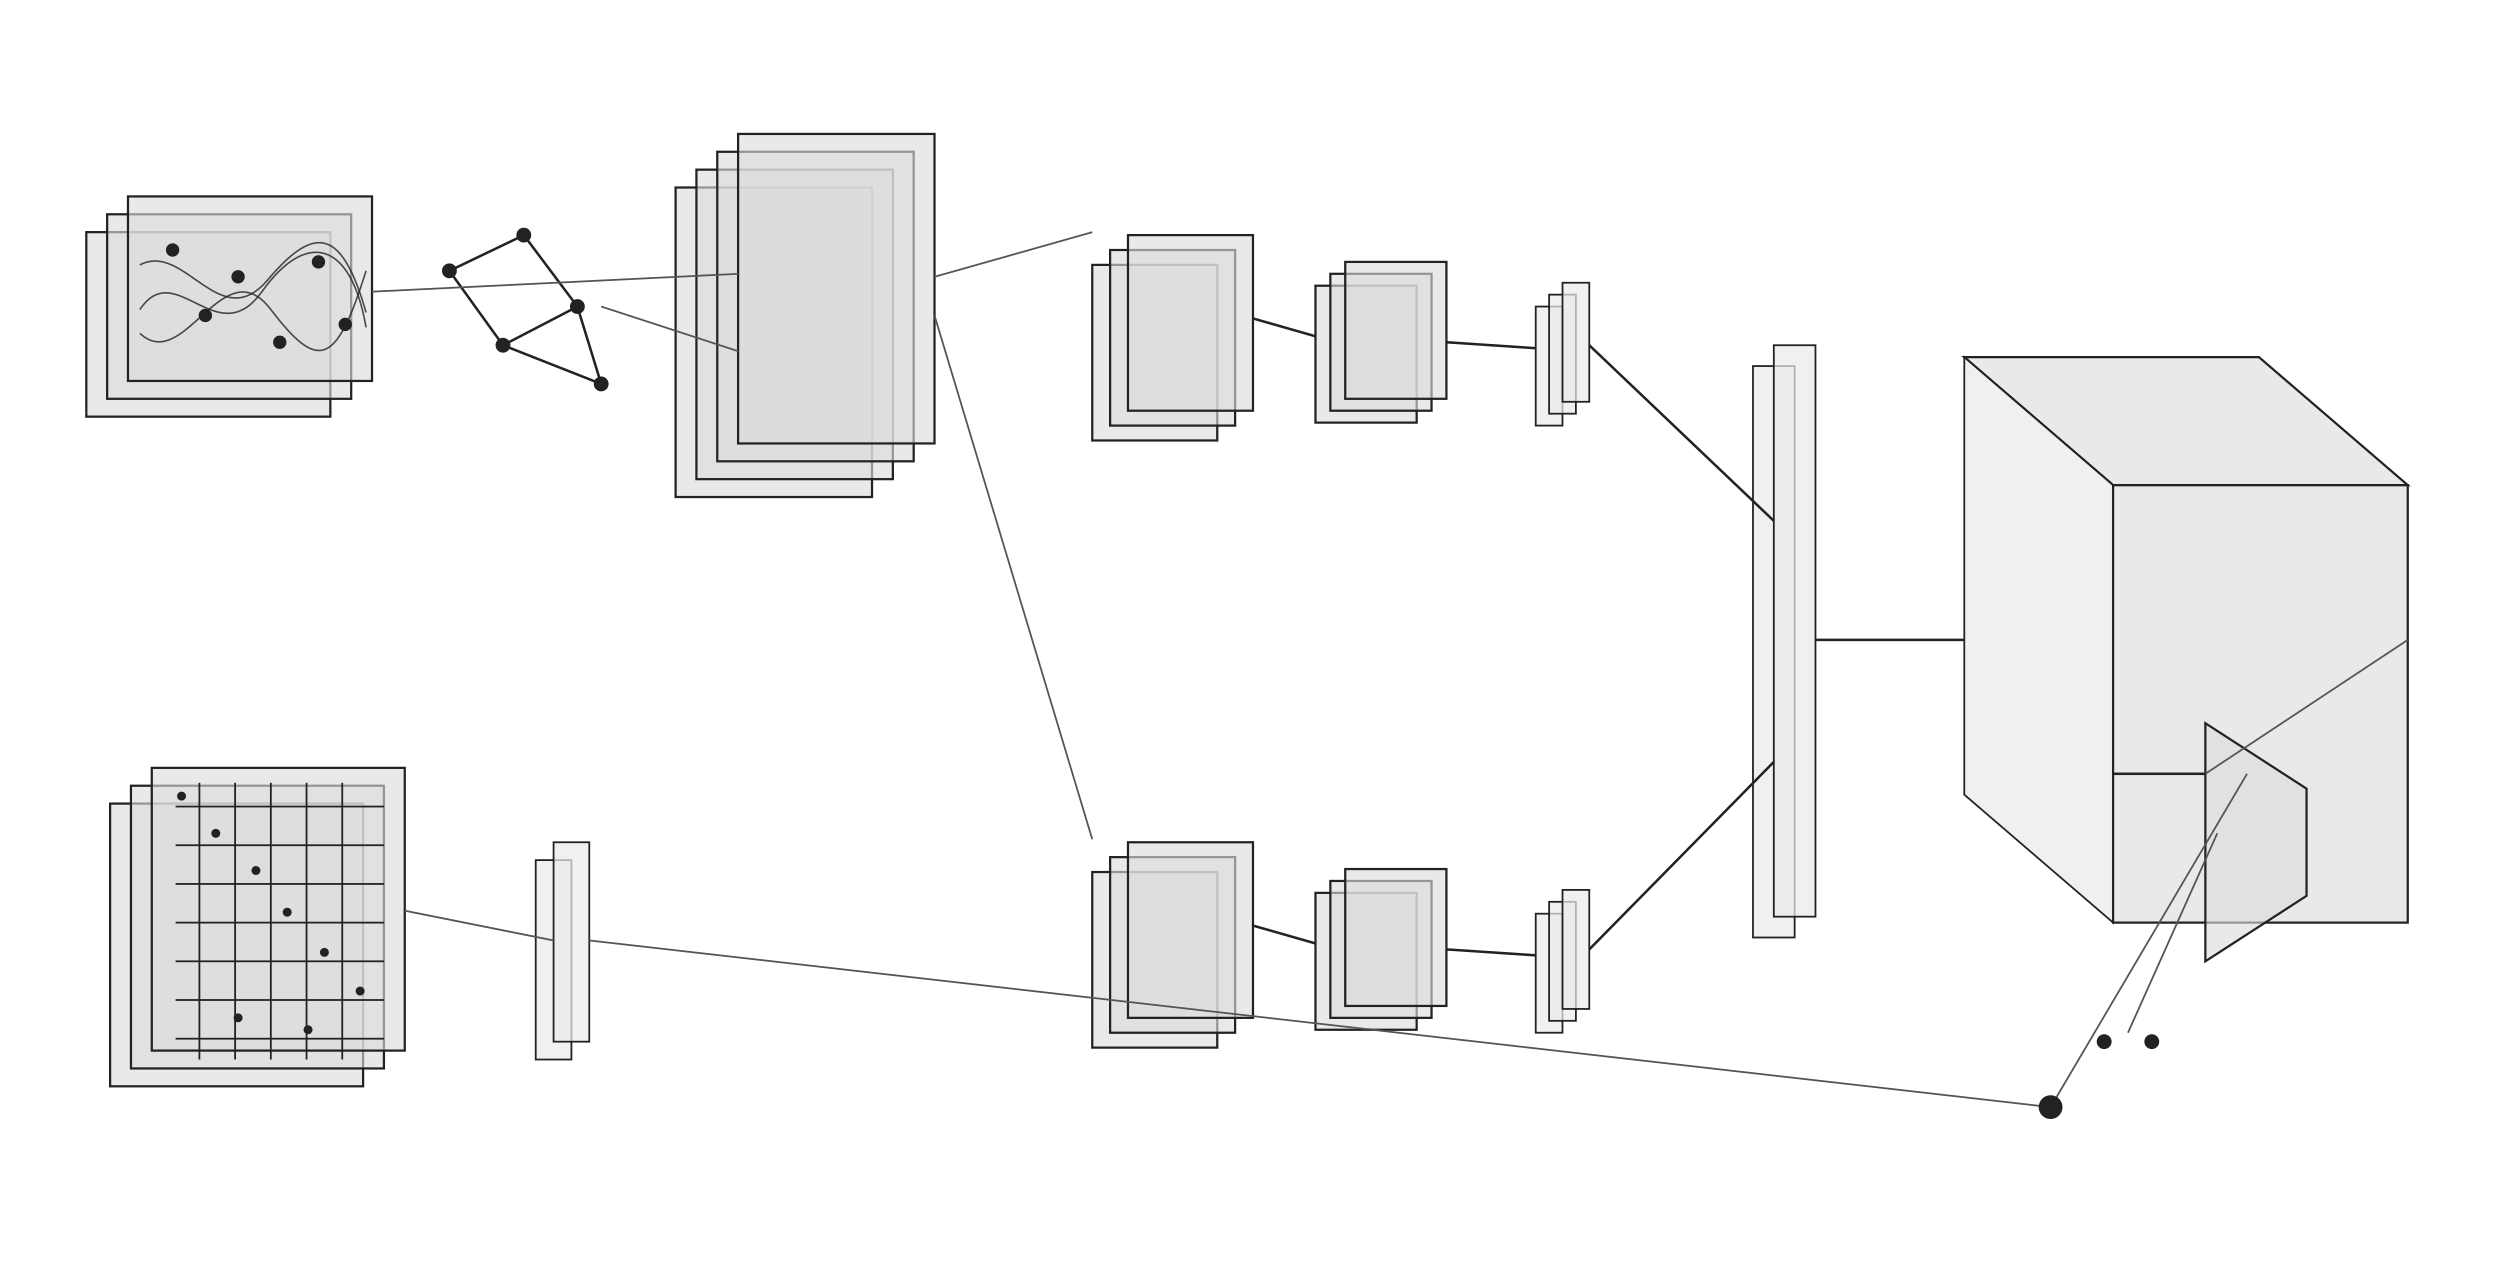
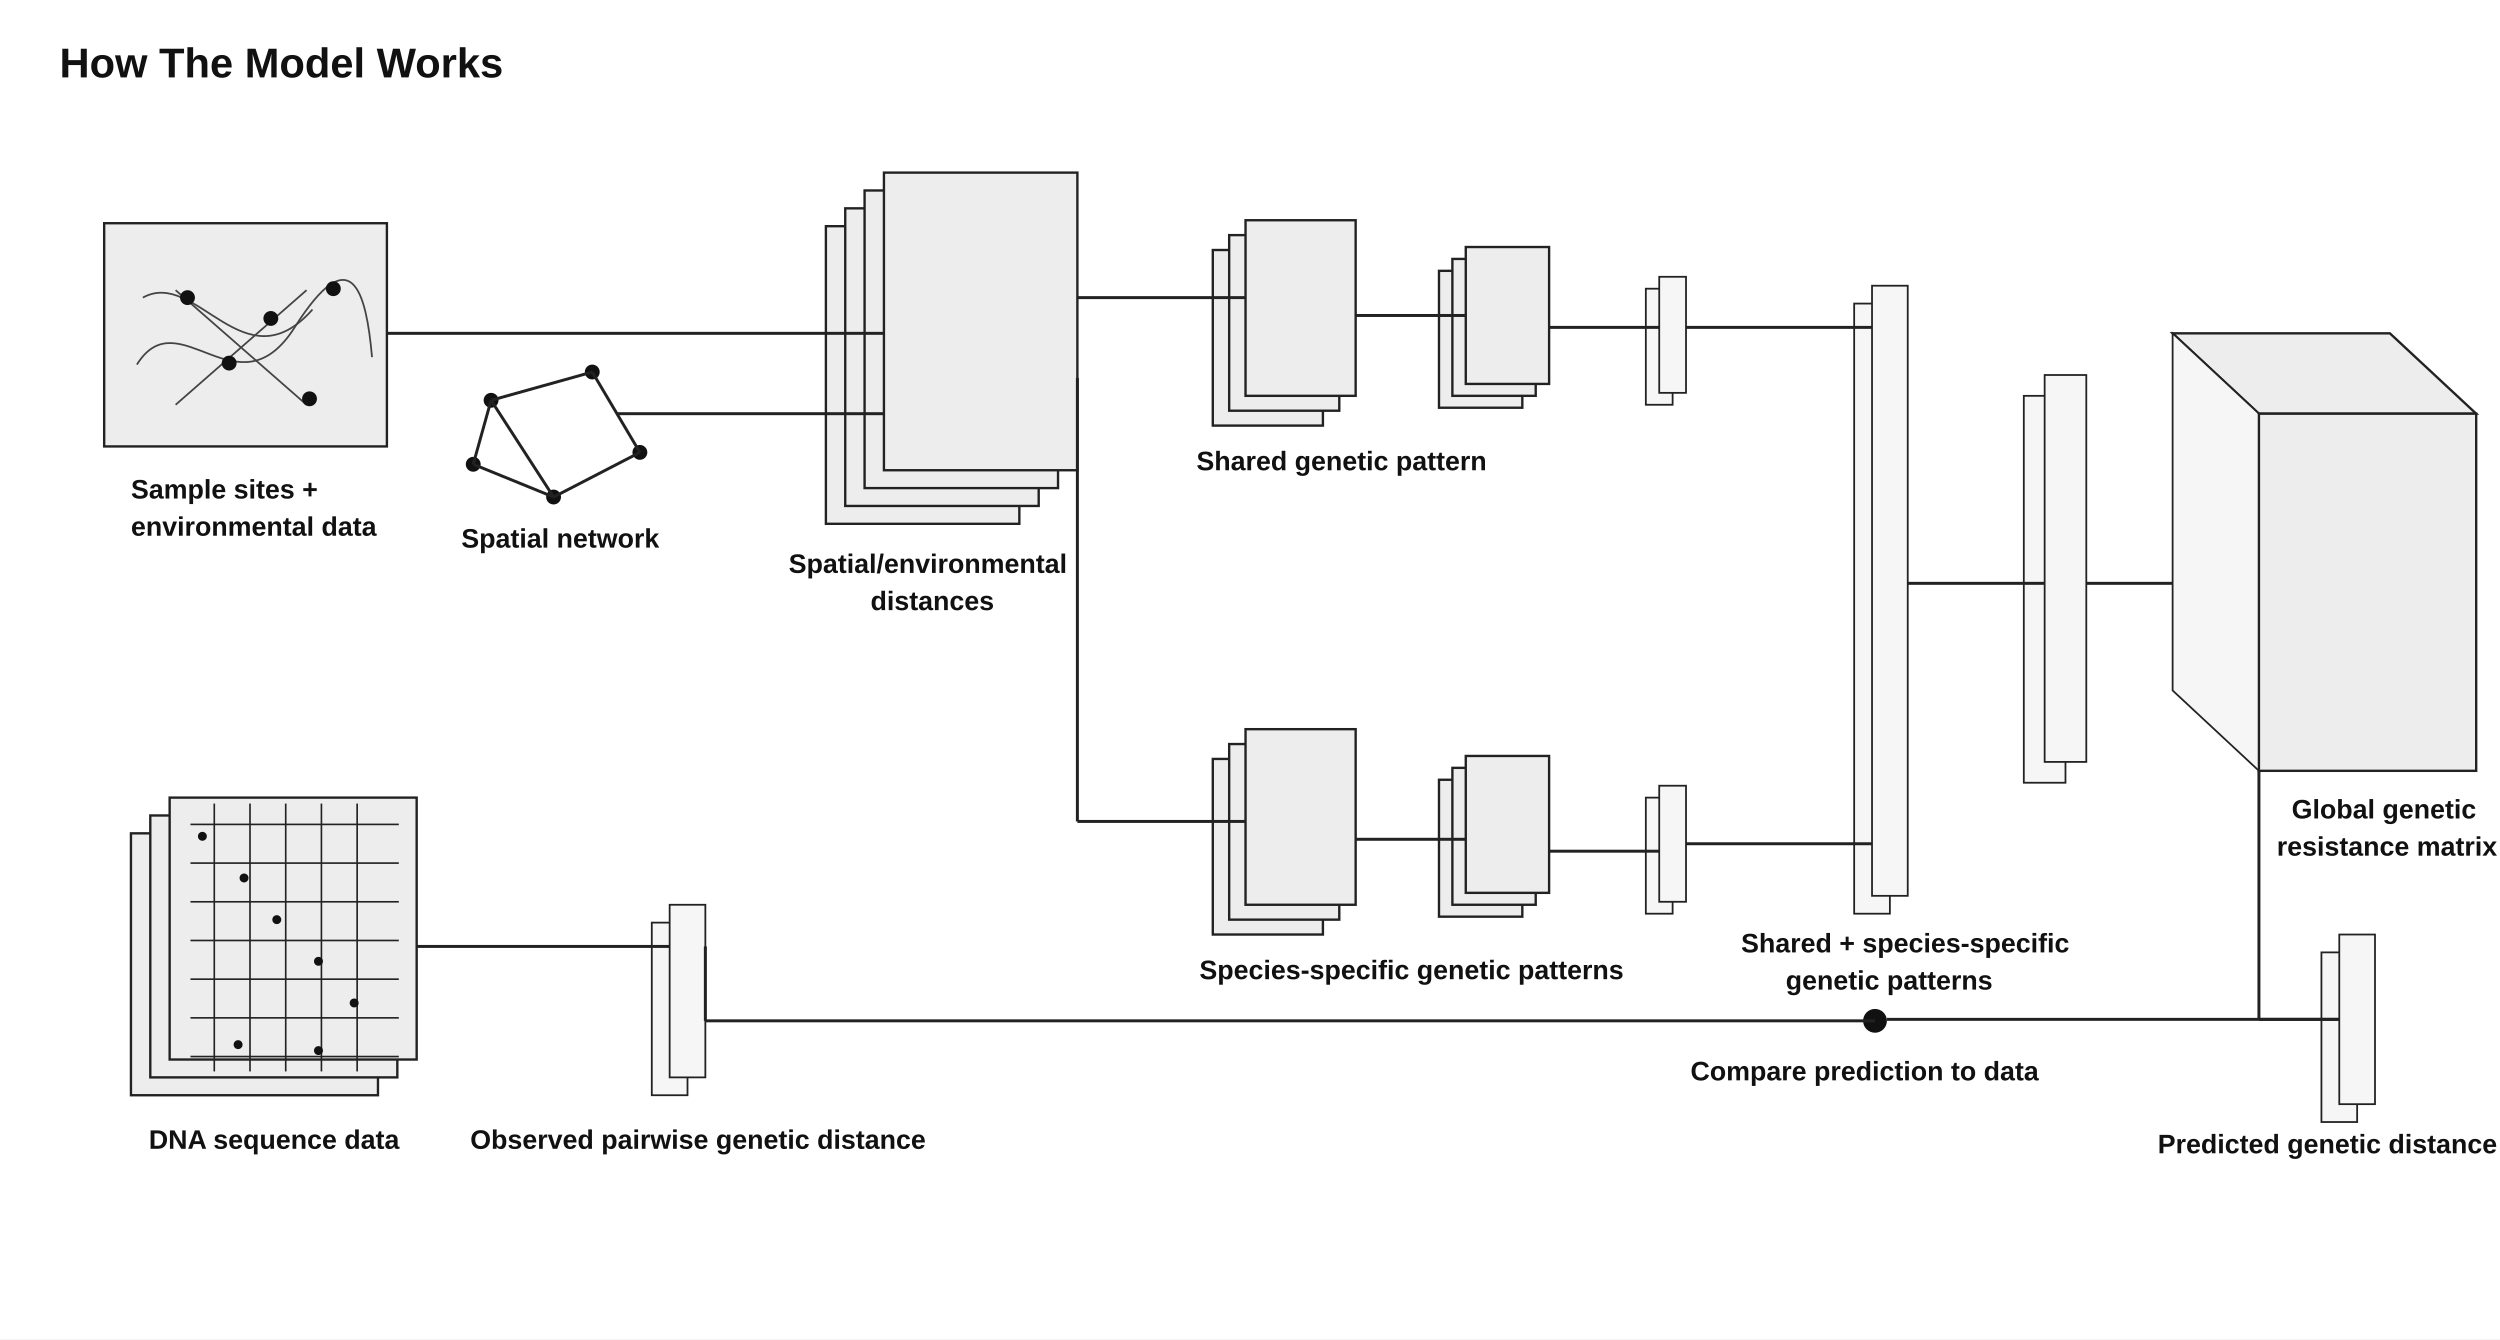
- <svg xmlns="http://www.w3.org/2000/svg" width="1680" height="860" viewBox="0 0 1680 860" role="img" aria-labelledby="title desc">
+ <svg xmlns="http://www.w3.org/2000/svg" width="1680" height="900" viewBox="0 0 1680 900" role="img" aria-labelledby="title desc">
  <defs>
    <style>
-       .panel { fill: rgba(220,220,220,0.62); stroke: #222222; stroke-width: 1.5; }
-       .thin { fill: rgba(235,235,235,0.72); stroke: #222222; stroke-width: 1.2; }
-       .line { stroke: #222222; stroke-width: 1.7; fill: none; }
-       .guide { stroke: #555555; stroke-width: 1.2; fill: none; }
-       .dot { fill: #222222; }
-       .soft { fill: none; stroke: #222222; stroke-width: 1.1; opacity: 0.8; }
+       .title { font: 700 28px Arial, sans-serif; fill: #111111; }
+       .label { font: 600 18px Arial, sans-serif; fill: #111111; }
+       .box { fill: #ededed; stroke: #222222; stroke-width: 1.6; }
+       .thin { fill: #f6f6f6; stroke: #222222; stroke-width: 1.2; }
+       .line { stroke: #222222; stroke-width: 2; fill: none; }
+       .soft { stroke: #444444; stroke-width: 1.2; fill: none; }
+       .dot { fill: #111111; }
    </style>
  </defs>
-   <rect x="0" y="0" width="1680" height="860" fill="#ffffff" />
-   <rect x="58" y="156" width="164" height="124" class="panel" />
-   <rect x="72" y="144" width="164" height="124" class="panel" />
-   <rect x="86" y="132" width="164" height="124" class="panel" />
-   <path d="M94 208 C118 172, 146 238, 176 196 S236 162, 246 220" class="soft" />
-   <path d="M94 224 C124 252, 150 166, 182 208 S226 246, 246 182" class="soft" />
-   <path d="M94 178 C124 162, 148 226, 180 188 S230 154, 246 210" class="soft" />
-   <circle cx="116" cy="168" r="4.5" class="dot" />
-   <circle cx="138" cy="212" r="4.5" class="dot" />
-   <circle cx="160" cy="186" r="4.5" class="dot" />
-   <circle cx="188" cy="230" r="4.5" class="dot" />
-   <circle cx="214" cy="176" r="4.5" class="dot" />
-   <circle cx="232" cy="218" r="4.5" class="dot" />
-   <line x1="302" y1="182" x2="352" y2="158" class="line" />
-   <line x1="352" y1="158" x2="388" y2="206" class="line" />
-   <line x1="302" y1="182" x2="338" y2="232" class="line" />
-   <line x1="338" y1="232" x2="388" y2="206" class="line" />
-   <line x1="338" y1="232" x2="404" y2="258" class="line" />
-   <line x1="388" y1="206" x2="404" y2="258" class="line" />
-   <circle cx="302" cy="182" r="5" class="dot" />
-   <circle cx="352" cy="158" r="5" class="dot" />
-   <circle cx="388" cy="206" r="5" class="dot" />
-   <circle cx="338" cy="232" r="5" class="dot" />
-   <circle cx="404" cy="258" r="5" class="dot" />
-   <rect x="454" y="126" width="132" height="208" class="panel" />
-   <rect x="468" y="114" width="132" height="208" class="panel" />
-   <rect x="482" y="102" width="132" height="208" class="panel" />
-   <rect x="496" y="90" width="132" height="208" class="panel" />
-   <line x1="250" y1="196" x2="496" y2="184" class="guide" />
-   <line x1="404" y1="206" x2="496" y2="236" class="guide" />
-   <rect x="74" y="540" width="170" height="190" class="panel" />
-   <rect x="88" y="528" width="170" height="190" class="panel" />
-   <rect x="102" y="516" width="170" height="190" class="panel" />
-   <g stroke="#222222" stroke-width="1.2">
-     <line x1="118" y1="542" x2="258" y2="542" />
-     <line x1="118" y1="568" x2="258" y2="568" />
-     <line x1="118" y1="594" x2="258" y2="594" />
-     <line x1="118" y1="620" x2="258" y2="620" />
-     <line x1="118" y1="646" x2="258" y2="646" />
-     <line x1="118" y1="672" x2="258" y2="672" />
-     <line x1="118" y1="698" x2="258" y2="698" />
-     <line x1="134" y1="526" x2="134" y2="712" />
-     <line x1="158" y1="526" x2="158" y2="712" />
-     <line x1="182" y1="526" x2="182" y2="712" />
-     <line x1="206" y1="526" x2="206" y2="712" />
-     <line x1="230" y1="526" x2="230" y2="712" />
+   <rect x="0" y="0" width="1680" height="900" fill="#ffffff" />
+   <text x="40" y="52" class="title">How The Model Works</text>
+   <rect x="70" y="150" width="190" height="150" class="box" />
+   <path d="M92 245 C120 200, 160 280, 198 220 S246 195, 250 240" class="soft" />
+   <path d="M96 200 C132 180, 164 260, 210 208" class="soft" />
+   <line x1="118" y1="195" x2="206" y2="272" class="soft" />
+   <line x1="118" y1="272" x2="206" y2="195" class="soft" />
+   <circle cx="126" cy="200" r="5" class="dot" />
+   <circle cx="154" cy="244" r="5" class="dot" />
+   <circle cx="182" cy="214" r="5" class="dot" />
+   <circle cx="208" cy="268" r="5" class="dot" />
+   <circle cx="224" cy="194" r="5" class="dot" />
+   <text x="88" y="335" class="label">Sample sites + </text>
+   <text x="88" y="360" class="label">environmental data</text>
+   <circle cx="330" cy="269" r="5" class="dot" />
+   <circle cx="398" cy="250" r="5" class="dot" />
+   <circle cx="430" cy="304" r="5" class="dot" />
+   <circle cx="372" cy="334" r="5" class="dot" />
+   <circle cx="318" cy="312" r="5" class="dot" />
+   <line x1="330" y1="269" x2="398" y2="250" class="line" />
+   <line x1="398" y1="250" x2="430" y2="304" class="line" />
+   <line x1="430" y1="304" x2="372" y2="334" class="line" />
+   <line x1="372" y1="334" x2="318" y2="312" class="line" />
+   <line x1="318" y1="312" x2="330" y2="269" class="line" />
+   <line x1="330" y1="269" x2="372" y2="334" class="line" />
+   <text x="310" y="368" class="label">Spatial network</text>
+   <rect x="555" y="152" width="130" height="200" class="box" />
+   <rect x="568" y="140" width="130" height="200" class="box" />
+   <rect x="581" y="128" width="130" height="200" class="box" />
+   <rect x="594" y="116" width="130" height="200" class="box" />
+   <text x="530" y="385" class="label">Spatial/environmental</text>
+   <text x="585" y="410" class="label">distances</text>
+   <line x1="260" y1="224" x2="594" y2="224" class="line" />
+   <line x1="415" y1="278" x2="594" y2="278" class="line" />
+   <rect x="815" y="168" width="74" height="118" class="box" />
+   <rect x="826" y="158" width="74" height="118" class="box" />
+   <rect x="837" y="148" width="74" height="118" class="box" />
+   <rect x="967" y="182" width="56" height="92" class="box" />
+   <rect x="976" y="174" width="56" height="92" class="box" />
+   <rect x="985" y="166" width="56" height="92" class="box" />
+   <rect x="1106" y="194" width="18" height="78" class="thin" />
+   <rect x="1115" y="186" width="18" height="78" class="thin" />
+   <text x="804" y="316" class="label">Shared genetic pattern</text>
+   <line x1="724" y1="200" x2="837" y2="200" class="line" />
+   <line x1="911" y1="212" x2="985" y2="212" class="line" />
+   <line x1="1041" y1="220" x2="1115" y2="220" class="line" />
+   <rect x="815" y="510" width="74" height="118" class="box" />
+   <rect x="826" y="500" width="74" height="118" class="box" />
+   <rect x="837" y="490" width="74" height="118" class="box" />
+   <rect x="967" y="524" width="56" height="92" class="box" />
+   <rect x="976" y="516" width="56" height="92" class="box" />
+   <rect x="985" y="508" width="56" height="92" class="box" />
+   <rect x="1106" y="536" width="18" height="78" class="thin" />
+   <rect x="1115" y="528" width="18" height="78" class="thin" />
+   <text x="806" y="658" class="label">Species-specific genetic patterns</text>
+   <line x1="724" y1="254" x2="724" y2="552" class="line" />
+   <line x1="724" y1="552" x2="837" y2="552" class="line" />
+   <line x1="911" y1="564" x2="985" y2="564" class="line" />
+   <line x1="1041" y1="572" x2="1115" y2="572" class="line" />
+   <rect x="1246" y="204" width="24" height="410" class="thin" />
+   <rect x="1258" y="192" width="24" height="410" class="thin" />
+   <line x1="1133" y1="220" x2="1258" y2="220" class="line" />
+   <line x1="1133" y1="567" x2="1258" y2="567" class="line" />
+   <text x="1170" y="640" class="label">Shared + species-specific</text>
+   <text x="1200" y="665" class="label">genetic patterns</text>
+   <rect x="1360" y="266" width="28" height="260" class="thin" />
+   <rect x="1374" y="252" width="28" height="260" class="thin" />
+   <line x1="1282" y1="392" x2="1374" y2="392" class="line" />
+   <text x="1304" y="560" class="label" />
+   <polygon points="1460,224 1606,224 1664,278 1518,278" class="box" />
+   <polygon points="1460,224 1518,278 1518,518 1460,464" class="thin" />
+   <polygon points="1518,278 1664,278 1664,518 1518,518" class="box" />
+   <line x1="1402" y1="392" x2="1460" y2="392" class="line" />
+   <text x="1540" y="550" class="label">Global genetic</text>
+   <text x="1530" y="575" class="label">resistance matrix</text>
+   <rect x="1560" y="640" width="24" height="114" class="thin" />
+   <rect x="1572" y="628" width="24" height="114" class="thin" />
+   <line x1="1518" y1="518" x2="1518" y2="685" class="line" />
+   <line x1="1518" y1="685" x2="1572" y2="685" class="line" />
+   <text x="1450" y="775" class="label">Predicted genetic distance</text>
+   <rect x="88" y="560" width="166" height="176" class="box" />
+   <rect x="101" y="548" width="166" height="176" class="box" />
+   <rect x="114" y="536" width="166" height="176" class="box" />
+   <g stroke="#222222" stroke-width="1.1">
+     <line x1="128" y1="554" x2="268" y2="554" />
+     <line x1="128" y1="580" x2="268" y2="580" />
+     <line x1="128" y1="606" x2="268" y2="606" />
+     <line x1="128" y1="632" x2="268" y2="632" />
+     <line x1="128" y1="658" x2="268" y2="658" />
+     <line x1="128" y1="684" x2="268" y2="684" />
+     <line x1="128" y1="710" x2="268" y2="710" />
+     <line x1="144" y1="540" x2="144" y2="720" />
+     <line x1="168" y1="540" x2="168" y2="720" />
+     <line x1="192" y1="540" x2="192" y2="720" />
+     <line x1="216" y1="540" x2="216" y2="720" />
+     <line x1="240" y1="540" x2="240" y2="720" />
  </g>
-   <g class="dot">
-     <circle cx="122" cy="535" r="3" />
-     <circle cx="145" cy="560" r="3" />
-     <circle cx="172" cy="585" r="3" />
-     <circle cx="193" cy="613" r="3" />
-     <circle cx="218" cy="640" r="3" />
-     <circle cx="242" cy="666" r="3" />
-     <circle cx="160" cy="684" r="3" />
-     <circle cx="207" cy="692" r="3" />
-   </g>
-   <rect x="360" y="578" width="24" height="134" class="thin" />
-   <rect x="372" y="566" width="24" height="134" class="thin" />
-   <line x1="272" y1="612" x2="372" y2="632" class="guide" />
-   <line x1="628" y1="186" x2="734" y2="156" class="guide" />
-   <line x1="628" y1="212" x2="734" y2="564" class="guide" />
-   <rect x="734" y="178" width="84" height="118" class="panel" />
-   <rect x="746" y="168" width="84" height="118" class="panel" />
-   <rect x="758" y="158" width="84" height="118" class="panel" />
-   <rect x="884" y="192" width="68" height="92" class="panel" />
-   <rect x="894" y="184" width="68" height="92" class="panel" />
-   <rect x="904" y="176" width="68" height="92" class="panel" />
-   <rect x="1032" y="206" width="18" height="80" class="thin" />
-   <rect x="1041" y="198" width="18" height="80" class="thin" />
-   <rect x="1050" y="190" width="18" height="80" class="thin" />
-   <line x1="842" y1="214" x2="884" y2="226" class="line" />
-   <line x1="972" y1="230" x2="1032" y2="234" class="line" />
-   <rect x="734" y="586" width="84" height="118" class="panel" />
-   <rect x="746" y="576" width="84" height="118" class="panel" />
-   <rect x="758" y="566" width="84" height="118" class="panel" />
-   <rect x="884" y="600" width="68" height="92" class="panel" />
-   <rect x="894" y="592" width="68" height="92" class="panel" />
-   <rect x="904" y="584" width="68" height="92" class="panel" />
-   <rect x="1032" y="614" width="18" height="80" class="thin" />
-   <rect x="1041" y="606" width="18" height="80" class="thin" />
-   <rect x="1050" y="598" width="18" height="80" class="thin" />
-   <line x1="842" y1="622" x2="884" y2="634" class="line" />
-   <line x1="972" y1="638" x2="1032" y2="642" class="line" />
-   <rect x="1178" y="246" width="28" height="384" class="thin" />
-   <rect x="1192" y="232" width="28" height="384" class="thin" />
-   <line x1="1068" y1="232" x2="1192" y2="350" class="line" />
-   <line x1="1068" y1="638" x2="1192" y2="512" class="line" />
-   <polygon points="1320,240 1518,240 1618,326 1420,326" class="panel" />
-   <polygon points="1320,240 1420,326 1420,620 1320,534" class="thin" />
-   <polygon points="1420,326 1618,326 1618,620 1420,620" class="panel" />
-   <line x1="1220" y1="430" x2="1320" y2="430" class="line" />
-   <polygon points="1502,676 1570,720 1570,792 1502,836" class="panel" transform="translate(-20,-190)" />
-   <line x1="1618" y1="430" x2="1482" y2="520" class="guide" />
-   <line x1="1420" y1="520" x2="1482" y2="520" class="line" />
-   <circle cx="1414" cy="700" r="5" class="dot" />
-   <circle cx="1446" cy="700" r="5" class="dot" />
-   <line x1="1430" y1="694" x2="1490" y2="560" class="guide" />
-   <line x1="396" y1="632" x2="1378" y2="744" class="guide" />
-   <line x1="1510" y1="520" x2="1378" y2="744" class="guide" />
-   <circle cx="1378" cy="744" r="8" class="dot" />
+   <circle cx="136" cy="562" r="3" class="dot" />
+   <circle cx="164" cy="590" r="3" class="dot" />
+   <circle cx="186" cy="618" r="3" class="dot" />
+   <circle cx="214" cy="646" r="3" class="dot" />
+   <circle cx="238" cy="674" r="3" class="dot" />
+   <circle cx="160" cy="702" r="3" class="dot" />
+   <circle cx="214" cy="706" r="3" class="dot" />
+   <text x="100" y="772" class="label">DNA sequence data</text>
+   <rect x="438" y="620" width="24" height="116" class="thin" />
+   <rect x="450" y="608" width="24" height="116" class="thin" />
+   <line x1="280" y1="636" x2="450" y2="636" class="line" />
+   <text x="316" y="772" class="label">Observed pairwise genetic distance</text>
+   <circle cx="1260" cy="686" r="8" class="dot" />
+   <line x1="474" y1="636" x2="474" y2="686" class="line" />
+   <line x1="474" y1="686" x2="1260" y2="686" class="line" />
+   <line x1="1572" y1="685" x2="1268" y2="685" class="line" />
+   <text x="1136" y="726" class="label">Compare prediction to data</text>
</svg>
